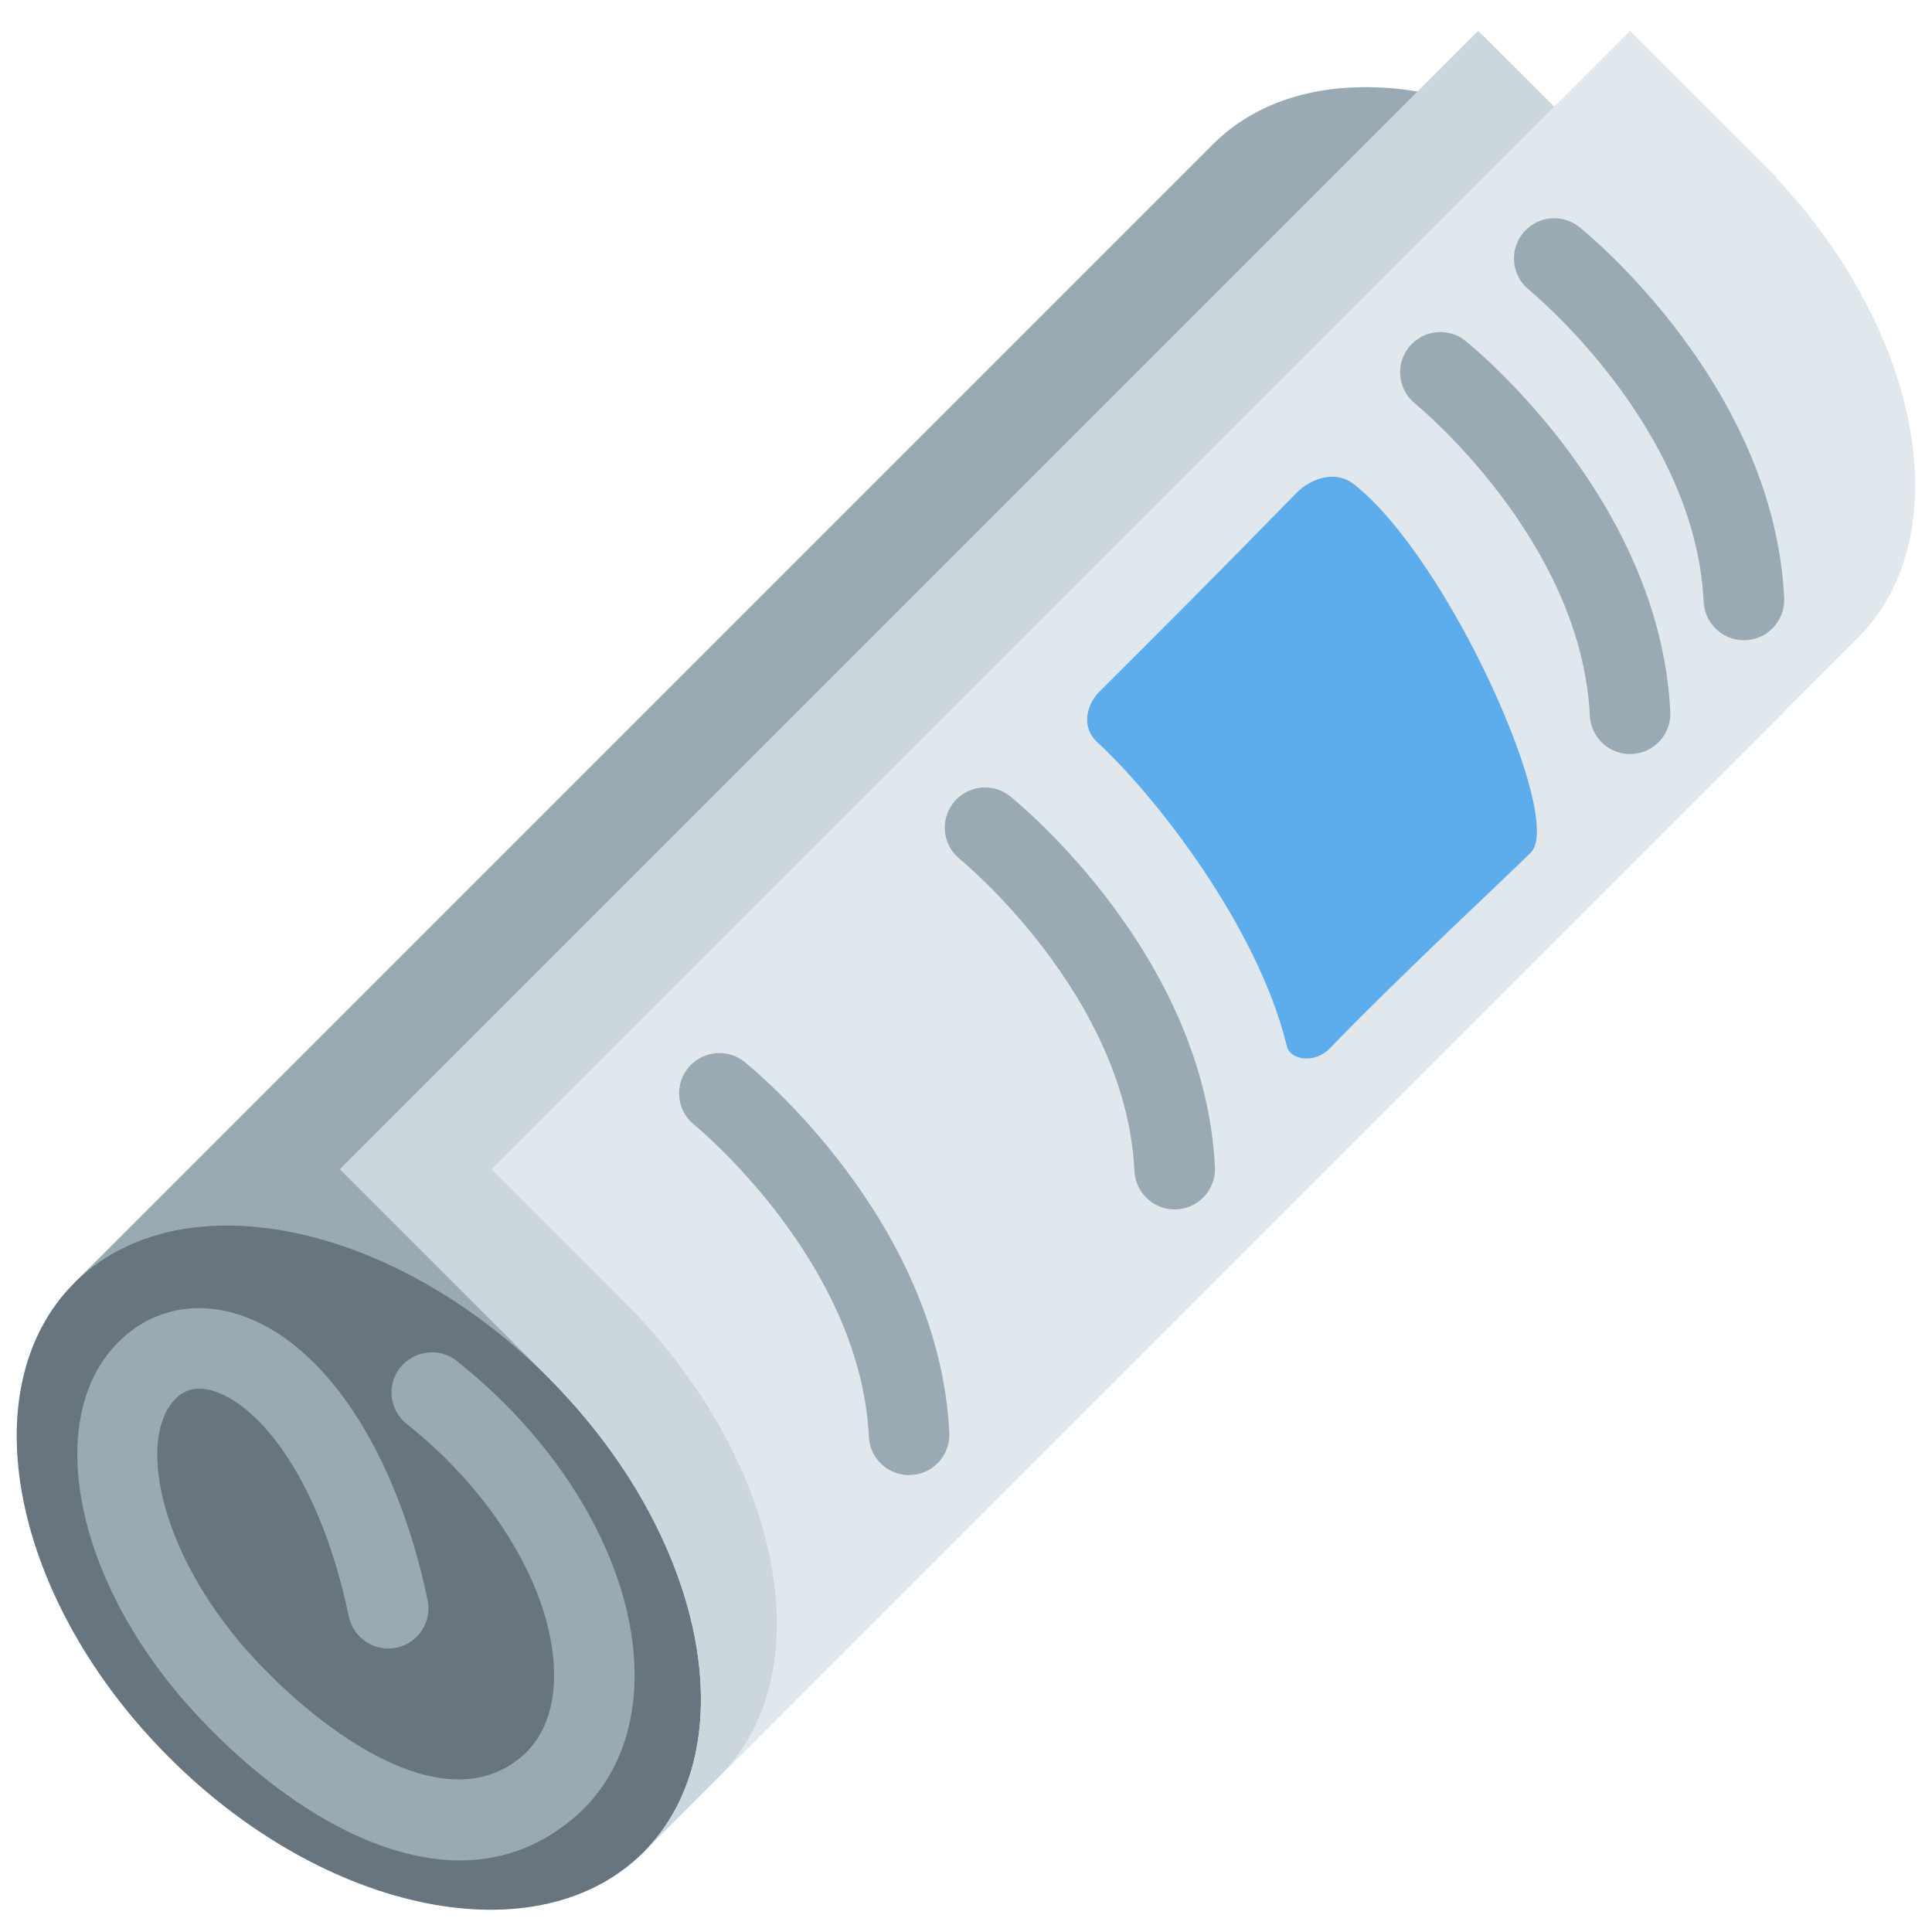
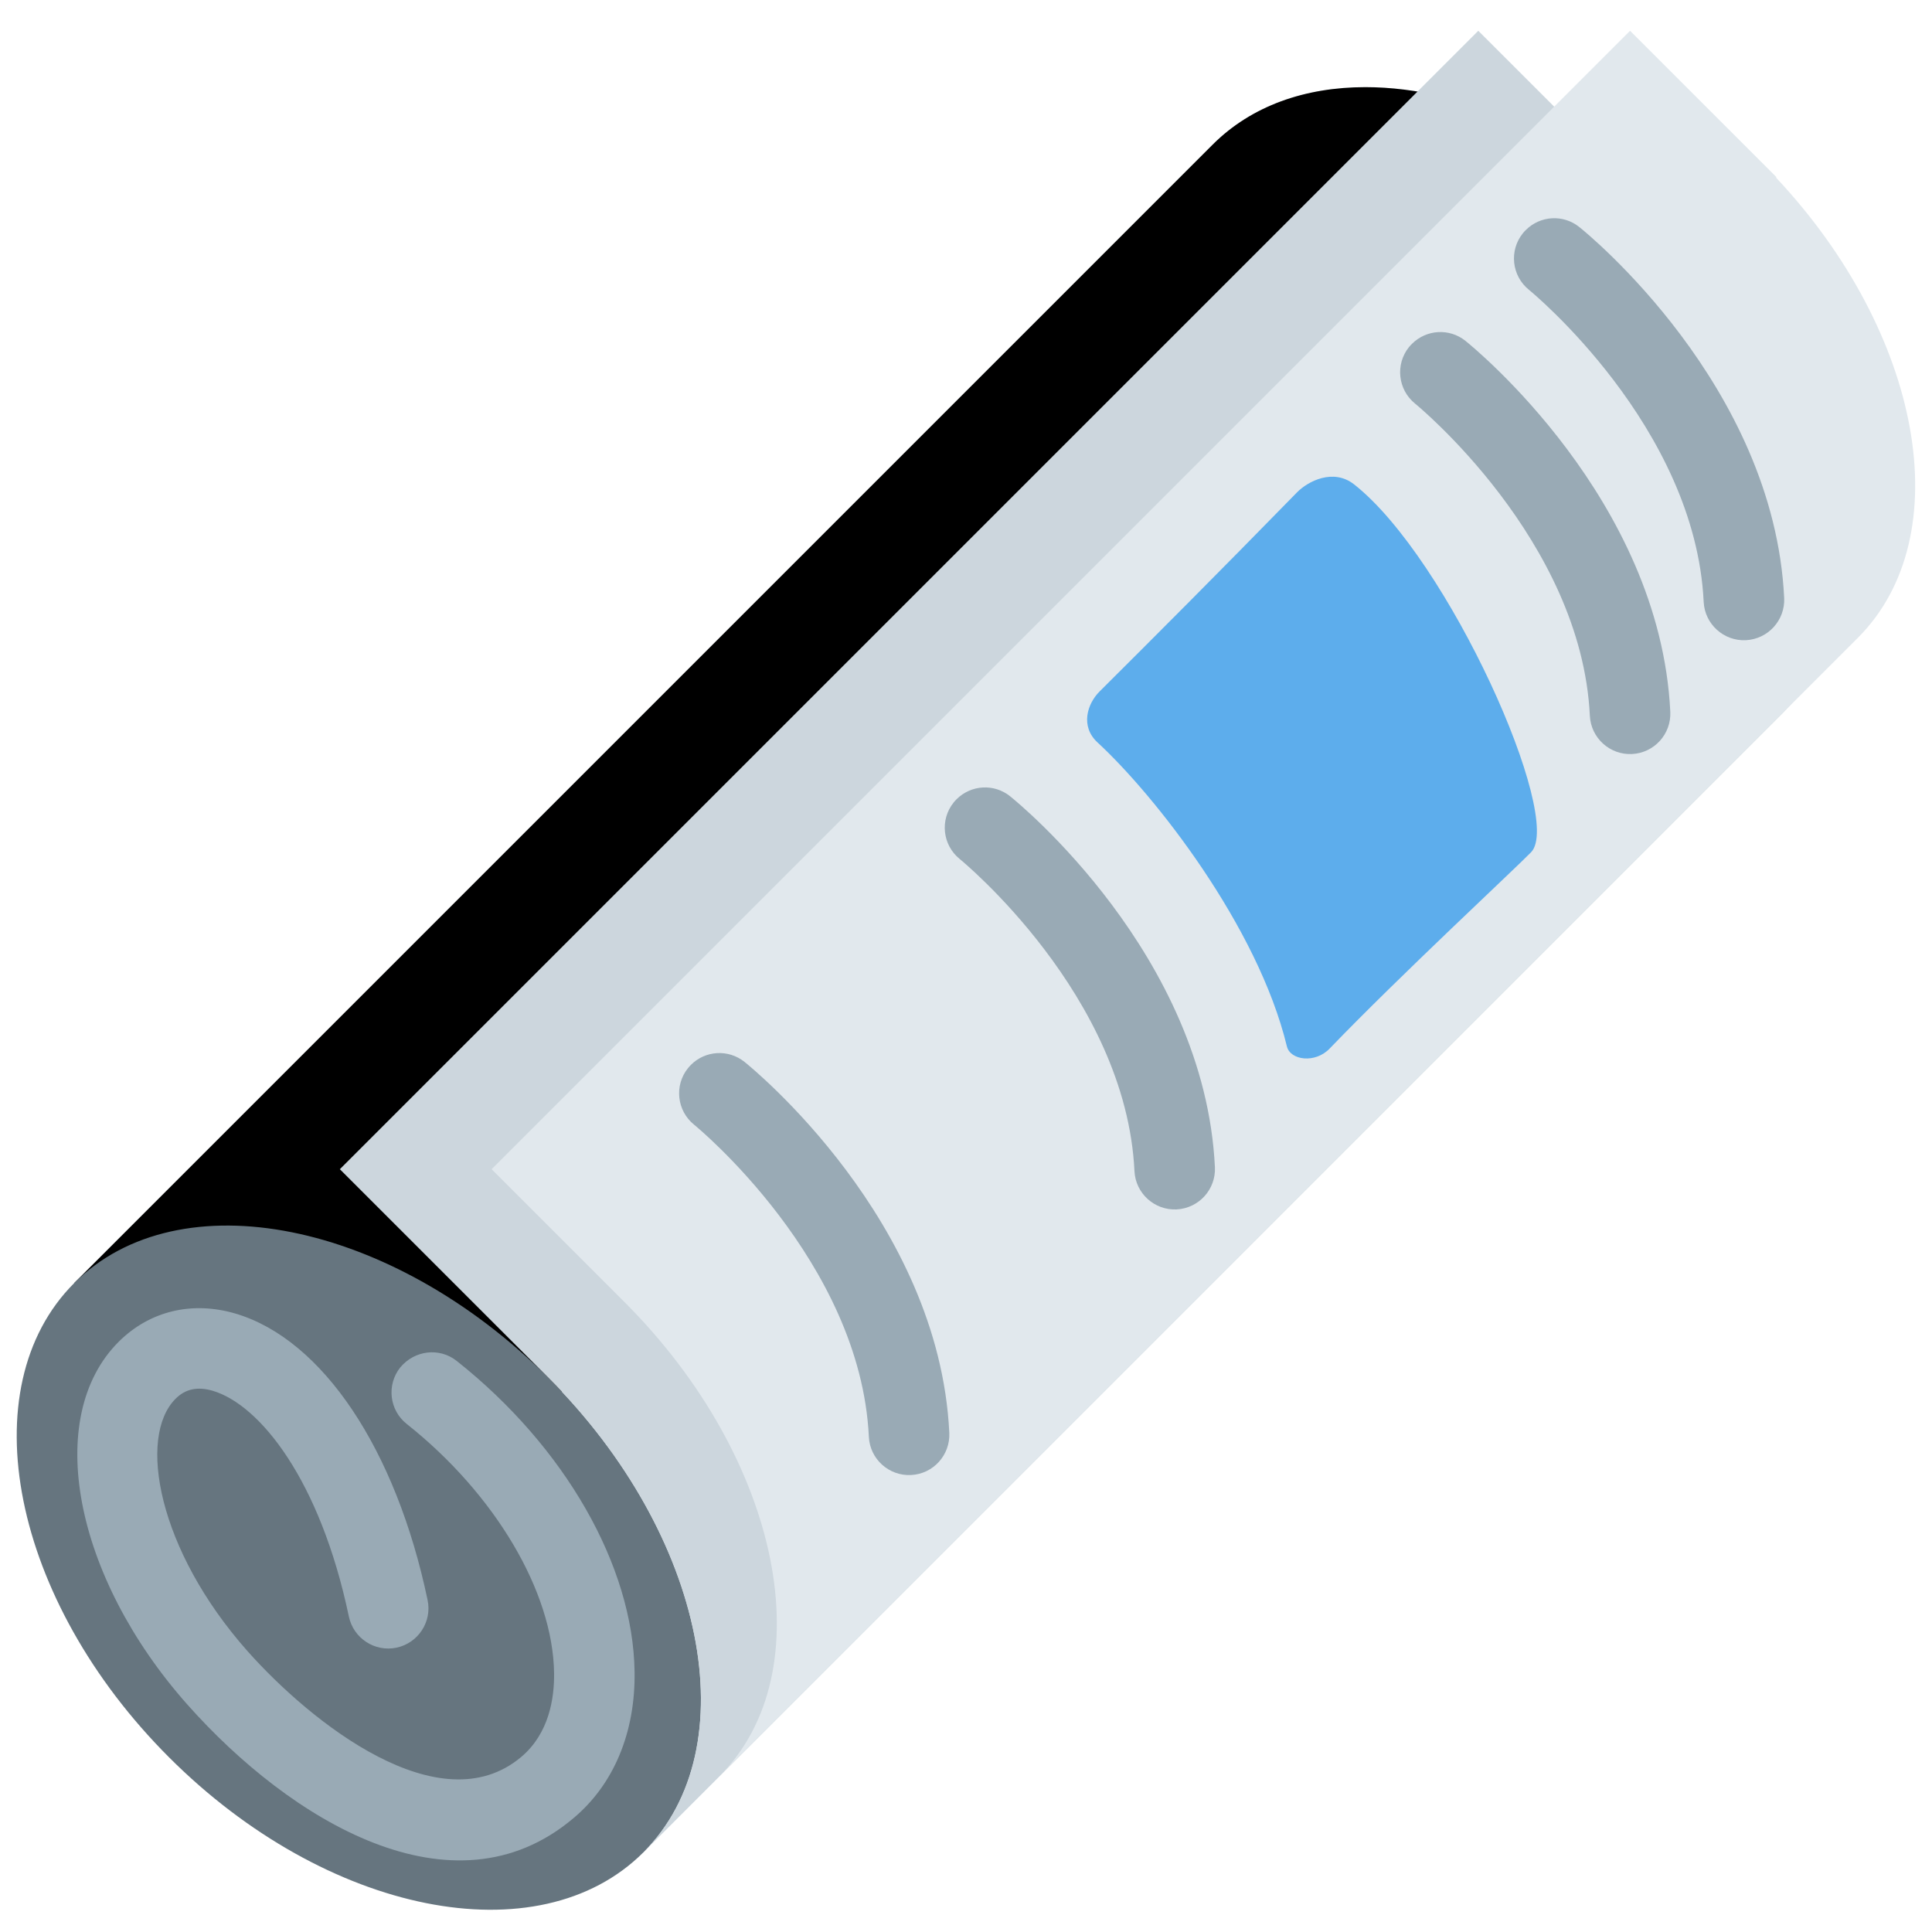
<svg xmlns="http://www.w3.org/2000/svg" viewBox="0 0 45 45" style="enable-background:new 0 0 45 45;" xml:space="preserve" version="1.1" id="svg2">
  <defs id="defs6">
    <clipPath id="clipPath16" clipPathUnits="userSpaceOnUse">
      <path id="path18" d="M 0,36 36,36 36,0 0,0 0,36 Z" />
    </clipPath>
    <clipPath id="clipPath28" clipPathUnits="userSpaceOnUse">
      <path id="path30" d="M 22.596,33.305 1.382,12.092 11.99,1.485 33.203,22.699 c 1.952,1.952 1.162,5.909 -1.769,8.838 l 0,0 c -1.841,1.842 -4.091,2.839 -5.992,2.839 l 0,0 c -1.122,0 -2.122,-0.347 -2.846,-1.071" />
    </clipPath>
    <clipPath id="clipPath40" clipPathUnits="userSpaceOnUse">
      <path id="path42" d="M 0,36 36,36 36,0 0,0 0,36 Z" />
    </clipPath>
  </defs>
  <g transform="matrix(1.25,0,0,-1.25,0,45)" id="g10">
    <g id="g12">
      <g clip-path="url(#clipPath16)" id="g14">
        <g transform="translate(33.2031,22.6992)" id="g20">
          <path id="path22" style="fill:#e1e8ed;fill-opacity:1;fill-rule:nonzero;stroke:none" d="m 0,0 -21.213,-21.214 -10.607,10.607 21.214,21.213 c 1.952,1.953 5.91,1.161 8.838,-1.768 C 1.161,5.909 1.952,1.952 0,0" />
        </g>
      </g>
    </g>
    <g id="g24">
      <g clip-path="url(#clipPath28)" id="g26">
        <g transform="translate(1.3828,12.0918)" id="g32">
-           <path id="path34" style="fill:#99aab5;fill-opacity:1;fill-rule:nonzero;stroke:none" d="M 0,0 24.749,24.749 30.305,19.193 5.556,-5.556 0,0 Z" />
+           <path id="path34" style="fill:#99ab5;fill-opacity:1;fill-rule:nonzero;stroke:none" d="M 0,0 24.749,24.749 30.305,19.193 5.556,-5.556 0,0 Z" />
        </g>
      </g>
    </g>
    <g id="g36">
      <g clip-path="url(#clipPath40)" id="g38">
        <g transform="translate(10.2217,10.3242)" id="g44">
          <path id="path46" style="fill:#66757f;fill-opacity:1;fill-rule:nonzero;stroke:none" d="M 0,0 C -2.928,2.929 -6.886,3.721 -8.839,1.768 -10.792,-0.186 -10,-4.143 -7.071,-7.07 -4.142,-10 -0.185,-10.791 1.768,-8.839 3.721,-6.886 2.929,-2.93 0,0" />
        </g>
        <g transform="translate(31.6797,31.2764)" id="g48">
          <path id="path50" style="fill:#ccd6dd;fill-opacity:1;fill-rule:nonzero;stroke:none" d="M 0,0 C 2.722,-2.898 3.419,-6.682 1.523,-8.577 L -19.69,-29.791 c 1.953,1.953 1.161,5.909 -1.768,8.839 l -3.889,3.889 L -4.134,4.15 0.008,0.009 0,0 Z" />
        </g>
        <g transform="translate(33.0938,32.6904)" id="g52">
          <path id="path54" style="fill:#e1e8ed;fill-opacity:1;fill-rule:nonzero;stroke:none" d="M 0,0 C 2.722,-2.898 3.42,-6.682 1.523,-8.577 L -19.69,-29.79 c 1.953,1.952 1.162,5.909 -1.768,8.838 l -2.475,2.475 L -2.72,2.736 0.008,0.009 0,0 Z" />
        </g>
        <g transform="translate(2.2104,10.9971)" id="g56">
          <path id="path58" style="fill:#99aab5;fill-opacity:1;fill-rule:nonzero;stroke:none" d="m 0,0 c -1.402,-1.401 -0.838,-4.371 1.281,-6.759 1.916,-2.158 4.948,-4.008 7.187,-2.123 0.761,0.633 1.163,1.608 1.146,2.735 -0.028,1.974 -1.298,4.193 -3.313,5.79 -0.324,0.258 -0.788,0.2 -1.054,-0.121 C 4.99,-0.803 5.044,-1.274 5.369,-1.531 7.015,-2.836 8.093,-4.657 8.114,-6.169 8.121,-6.643 8.02,-7.299 7.502,-7.735 c -1.513,-1.274 -3.917,0.64 -5.099,1.97 -1.675,1.888 -2.052,3.994 -1.342,4.704 0.183,0.184 0.411,0.232 0.695,0.148 0.877,-0.262 2,-1.662 2.534,-4.205 0.085,-0.406 0.483,-0.666 0.888,-0.581 0.405,0.086 0.665,0.483 0.579,0.888 C 5.168,-2.001 3.799,0.042 2.185,0.524 1.371,0.767 0.576,0.575 0,0" />
        </g>
        <g transform="translate(28.4316,31.7139)" id="g60">
          <path id="path62" style="fill:#99aab5;fill-opacity:1;fill-rule:nonzero;stroke:none" d="M 0,0 C -0.02,-0.019 -0.038,-0.038 -0.055,-0.06 -0.315,-0.382 -0.264,-0.854 0.058,-1.114 0.089,-1.139 3.157,-3.653 3.314,-6.931 3.335,-7.344 3.688,-7.663 4.1,-7.643 4.515,-7.622 4.833,-7.27 4.814,-6.857 4.623,-2.897 1.146,-0.063 0.997,0.055 0.696,0.297 0.267,0.268 0,0" />
        </g>
        <g transform="translate(26.3096,29.5928)" id="g64">
          <path id="path66" style="fill:#99aab5;fill-opacity:1;fill-rule:nonzero;stroke:none" d="M 0,0 C -0.019,-0.019 -0.037,-0.038 -0.055,-0.06 -0.314,-0.382 -0.263,-0.854 0.059,-1.114 0.09,-1.139 3.158,-3.653 3.315,-6.931 3.336,-7.345 3.688,-7.663 4.101,-7.643 4.515,-7.622 4.833,-7.271 4.814,-6.857 4.623,-2.898 1.146,-0.064 0.998,0.055 0.697,0.297 0.268,0.268 0,0" />
        </g>
        <g transform="translate(17.8242,21.1074)" id="g68">
          <path id="path70" style="fill:#99aab5;fill-opacity:1;fill-rule:nonzero;stroke:none" d="m 0,0 c -0.019,-0.019 -0.037,-0.038 -0.054,-0.06 -0.26,-0.322 -0.209,-0.794 0.113,-1.054 0.031,-0.025 3.099,-2.539 3.256,-5.817 0.021,-0.413 0.373,-0.732 0.786,-0.712 0.414,0.022 0.732,0.372 0.713,0.786 C 4.623,-2.898 1.146,-0.064 0.998,0.055 0.697,0.297 0.268,0.268 0,0" />
        </g>
        <g transform="translate(12.875,16.1582)" id="g72">
          <path id="path74" style="fill:#99aab5;fill-opacity:1;fill-rule:nonzero;stroke:none" d="m 0,0 c -0.019,-0.02 -0.038,-0.039 -0.055,-0.061 -0.26,-0.322 -0.208,-0.794 0.113,-1.054 0.032,-0.025 3.1,-2.539 3.257,-5.817 0.02,-0.413 0.373,-0.732 0.786,-0.711 0.414,0.02 0.732,0.372 0.713,0.786 C 4.623,-2.898 1.146,-0.064 0.998,0.055 0.697,0.296 0.267,0.268 0,0" />
        </g>
        <g transform="translate(24.7754,16.4609)" id="g76">
          <path id="path78" style="fill:#5dadec;fill-opacity:1;fill-rule:nonzero;stroke:none" d="M 0,0 C 1.296,1.348 3.49,3.383 3.756,3.661 4.369,4.303 2.215,9.133 0.454,10.515 0.068,10.817 -0.405,10.572 -0.608,10.364 -2.104,8.833 -3.291,7.645 -4.285,6.656 -4.517,6.426 -4.65,6.005 -4.324,5.704 -3.257,4.72 -1.338,2.28 -0.796,0.041 -0.732,-0.219 -0.269,-0.281 0,0" />
        </g>
      </g>
    </g>
  </g>
</svg>
